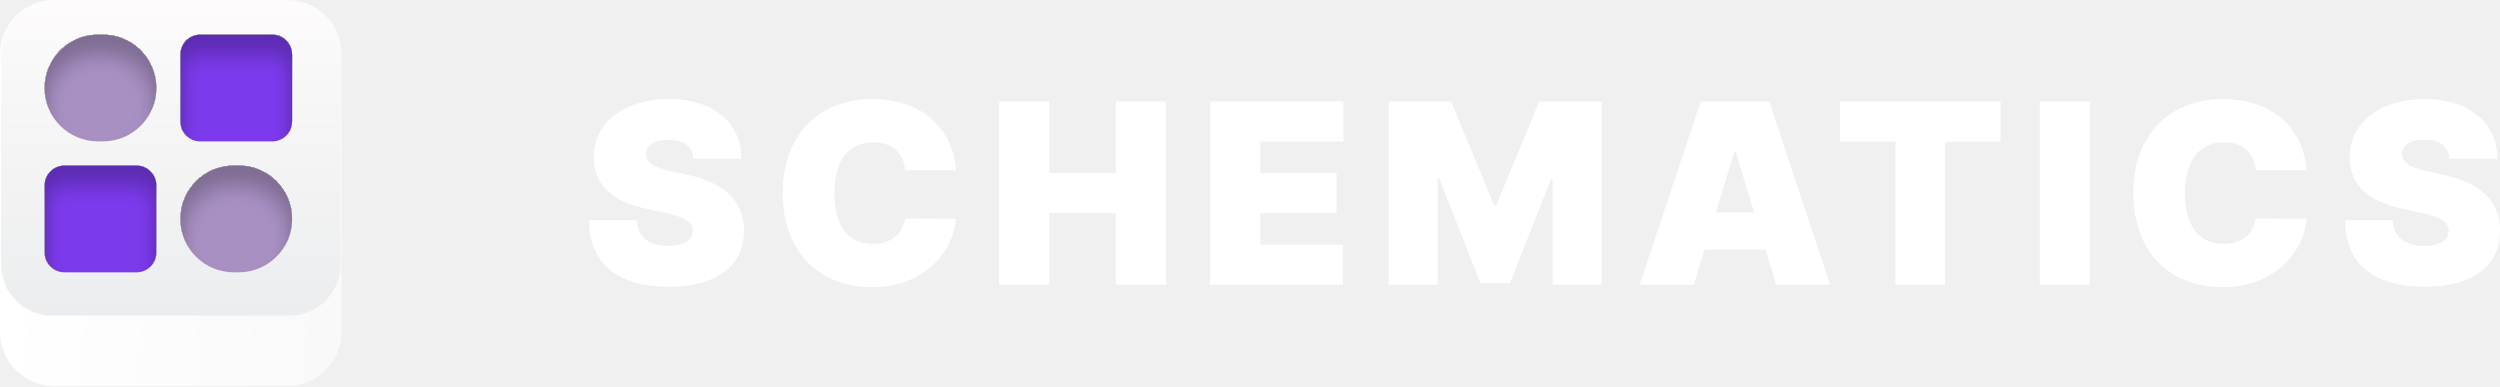
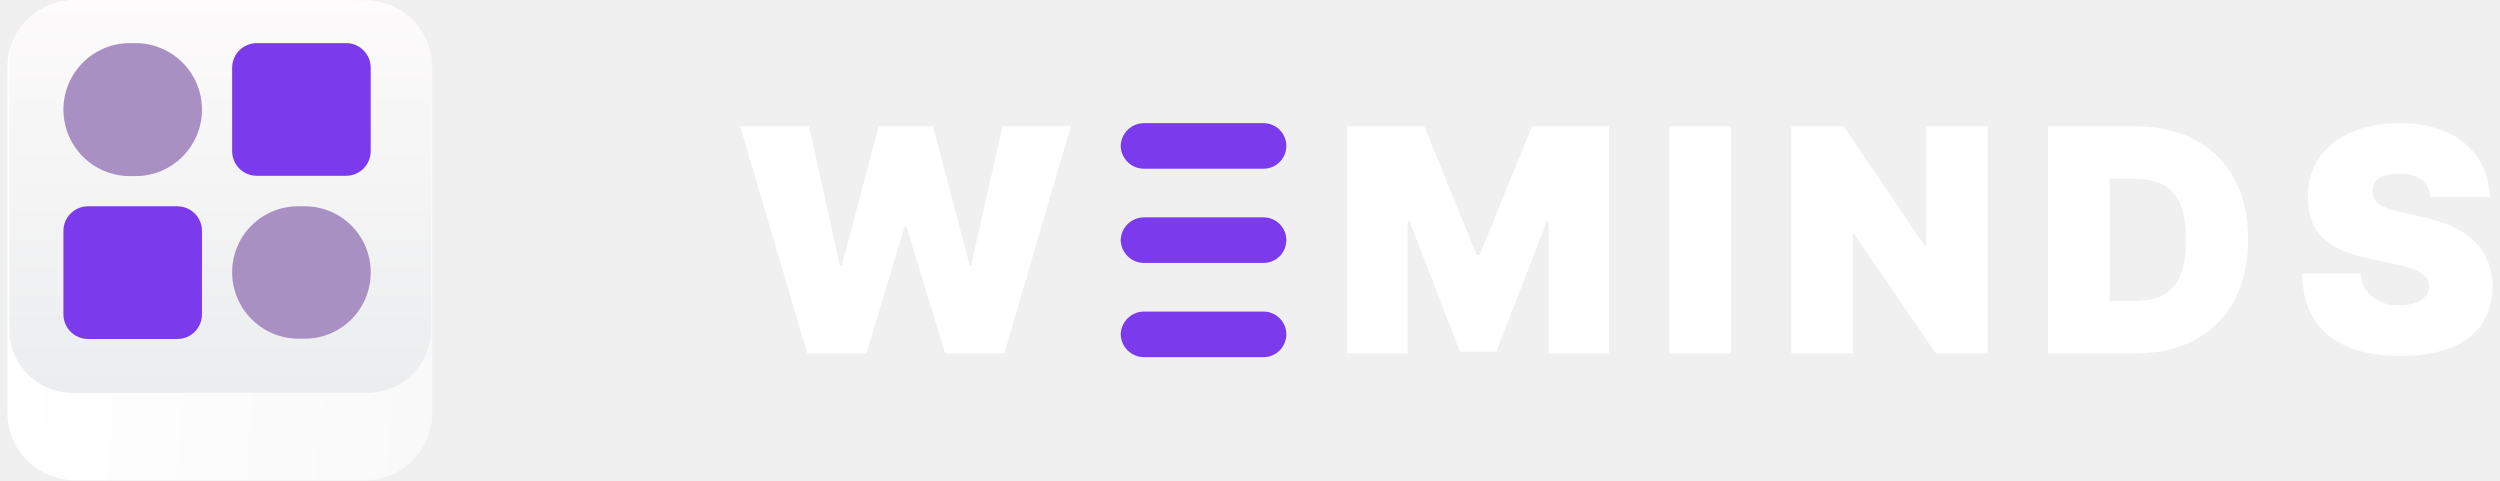
- <svg xmlns="http://www.w3.org/2000/svg" width="505" height="78" viewBox="0 0 505 78" fill="none">
-   <rect width="69" height="78" rx="11" fill="url(#paint0_linear)" />
-   <path d="M0.217 10.441C0.217 4.76 4.822 0.156 10.502 0.156H58.498C64.178 0.156 68.783 4.76 68.783 10.441V53.468C68.783 59.148 64.178 63.753 58.498 63.753H10.502C4.822 63.753 0.217 59.148 0.217 53.468V10.441Z" fill="url(#paint1_linear)" />
-   <g filter="url(#filter0_i)">
-     <rect x="9.033" y="7.013" width="22.529" height="21.549" rx="10.775" fill="#A890C3" />
-   </g>
-   <g filter="url(#filter1_i)">
-     <rect x="36.459" y="7.013" width="22.529" height="21.549" rx="4" fill="#7C3AED" />
-   </g>
-   <g filter="url(#filter2_i)">
-     <rect x="9.033" y="33.46" width="22.529" height="21.549" rx="4" fill="#7C3AED" />
-   </g>
-   <g filter="url(#filter3_i)">
-     <rect x="36.459" y="33.46" width="22.529" height="21.549" rx="10.775" fill="#A890C3" />
-   </g>
-   <path d="M140.08 32.065H149.782C149.745 24.804 144.092 20 135.047 20C126.167 20 119.894 24.732 119.948 31.776C119.93 37.555 123.978 40.77 130.598 42.179L134.318 42.973C138.475 43.876 139.898 44.906 139.934 46.586C139.898 48.41 138.22 49.692 134.974 49.692C131.09 49.692 128.792 47.886 128.628 44.49H119C119.036 53.774 125.382 57.928 135.12 57.928C144.584 57.928 150.256 53.882 150.292 46.586C150.256 40.951 146.864 36.995 138.621 35.243L135.558 34.593C132.02 33.853 130.434 32.823 130.525 31.053C130.543 29.428 131.911 28.236 135.047 28.236C138.33 28.236 139.88 29.663 140.08 32.065Z" fill="white" />
-   <path d="M193.123 34.376C192.321 25.201 185.537 20 176.128 20C166.062 20 158.111 26.646 158.111 39C158.111 51.299 165.843 58 176.128 58C187.069 58 192.613 50.487 193.123 44.202L182.838 44.129C182.328 47.29 180.067 49.259 176.347 49.259C171.405 49.259 168.542 45.791 168.542 39C168.542 32.57 171.314 28.741 176.42 28.741C180.322 28.741 182.547 31.017 182.838 34.376H193.123Z" fill="white" />
-   <path d="M201.831 57.494H211.97V43.046H225.391V57.494H235.53V20.506H225.391V34.954H211.97V20.506H201.831V57.494Z" fill="white" />
-   <path d="M244.453 57.494H271.295V49.403H254.592V43.046H269.982V34.954H254.592V28.597H271.368V20.506H244.453V57.494Z" fill="white" />
-   <path d="M280.505 20.506V57.494H290.425V35.966H290.717L299.032 57.205H305.013L313.329 36.11H313.62V57.494H323.541V20.506H310.922L302.241 41.456H301.804L293.124 20.506H280.505Z" fill="white" />
-   <path d="M342.155 57.494L344.307 50.414H356.634L358.786 57.494H369.727L357.4 20.506H343.541L331.214 57.494H342.155ZM346.604 42.901L350.324 30.692H350.616L354.336 42.901H346.604Z" fill="white" />
-   <path d="M371.647 28.597H382.88V57.494H392.873V28.597H404.106V20.506H371.647V28.597Z" fill="white" />
-   <path d="M422.169 20.506H412.03V57.494H422.169V20.506Z" fill="white" />
-   <path d="M465.948 34.376C465.146 25.201 458.362 20 448.953 20C438.887 20 430.936 26.646 430.936 39C430.936 51.299 438.668 58 448.953 58C459.894 58 465.438 50.487 465.948 44.202L455.663 44.129C455.153 47.29 452.892 49.259 449.171 49.259C444.23 49.259 441.367 45.791 441.367 39C441.367 32.57 444.139 28.741 449.244 28.741C453.147 28.741 455.372 31.017 455.663 34.376H465.948Z" fill="white" />
-   <path d="M494.788 32.065H504.489C504.453 24.804 498.8 20 489.755 20C480.874 20 474.601 24.732 474.656 31.776C474.638 37.555 478.686 40.77 485.306 42.179L489.026 42.973C493.183 43.876 494.606 44.906 494.642 46.586C494.606 48.41 492.928 49.692 489.682 49.692C485.798 49.692 483.5 47.886 483.336 44.49H473.708C473.744 53.774 480.09 57.928 489.828 57.928C499.292 57.928 504.964 53.882 505 46.586C504.964 40.951 501.572 36.995 493.329 35.243L490.266 34.593C486.728 33.853 485.142 32.823 485.233 31.053C485.251 29.428 486.619 28.236 489.755 28.236C493.038 28.236 494.588 29.663 494.788 32.065Z" fill="white" />
+ <svg xmlns="http://www.w3.org/2000/svg" id="Layer_1" data-name="Layer 1" viewBox="0 0 406 78">
  <defs>
-     <filter id="filter0_i" x="9.033" y="7.013" width="22.529" height="25.549" filterUnits="userSpaceOnUse" color-interpolation-filters="sRGB">
-       <feFlood flood-opacity="0" result="BackgroundImageFix" />
-       <feBlend mode="normal" in="SourceGraphic" in2="BackgroundImageFix" result="shape" />
-       <feColorMatrix in="SourceAlpha" type="matrix" values="0 0 0 0 0 0 0 0 0 0 0 0 0 0 0 0 0 0 127 0" result="hardAlpha" />
-       <feOffset dy="4" />
-       <feGaussianBlur stdDeviation="2" />
-       <feComposite in2="hardAlpha" operator="arithmetic" k2="-1" k3="1" />
-       <feColorMatrix type="matrix" values="0 0 0 0 0 0 0 0 0 0 0 0 0 0 0 0 0 0 0.25 0" />
-       <feBlend mode="normal" in2="shape" result="effect1_innerShadow" />
-     </filter>
-     <filter id="filter1_i" x="36.459" y="7.013" width="22.529" height="25.549" filterUnits="userSpaceOnUse" color-interpolation-filters="sRGB">
-       <feFlood flood-opacity="0" result="BackgroundImageFix" />
-       <feBlend mode="normal" in="SourceGraphic" in2="BackgroundImageFix" result="shape" />
-       <feColorMatrix in="SourceAlpha" type="matrix" values="0 0 0 0 0 0 0 0 0 0 0 0 0 0 0 0 0 0 127 0" result="hardAlpha" />
-       <feOffset dy="4" />
-       <feGaussianBlur stdDeviation="2" />
-       <feComposite in2="hardAlpha" operator="arithmetic" k2="-1" k3="1" />
-       <feColorMatrix type="matrix" values="0 0 0 0 0 0 0 0 0 0 0 0 0 0 0 0 0 0 0.25 0" />
-       <feBlend mode="normal" in2="shape" result="effect1_innerShadow" />
-     </filter>
-     <filter id="filter2_i" x="9.033" y="33.46" width="22.529" height="25.549" filterUnits="userSpaceOnUse" color-interpolation-filters="sRGB">
-       <feFlood flood-opacity="0" result="BackgroundImageFix" />
-       <feBlend mode="normal" in="SourceGraphic" in2="BackgroundImageFix" result="shape" />
-       <feColorMatrix in="SourceAlpha" type="matrix" values="0 0 0 0 0 0 0 0 0 0 0 0 0 0 0 0 0 0 127 0" result="hardAlpha" />
-       <feOffset dy="4" />
-       <feGaussianBlur stdDeviation="2" />
-       <feComposite in2="hardAlpha" operator="arithmetic" k2="-1" k3="1" />
-       <feColorMatrix type="matrix" values="0 0 0 0 0 0 0 0 0 0 0 0 0 0 0 0 0 0 0.25 0" />
-       <feBlend mode="normal" in2="shape" result="effect1_innerShadow" />
-     </filter>
-     <filter id="filter3_i" x="36.459" y="33.46" width="22.529" height="25.549" filterUnits="userSpaceOnUse" color-interpolation-filters="sRGB">
-       <feFlood flood-opacity="0" result="BackgroundImageFix" />
-       <feBlend mode="normal" in="SourceGraphic" in2="BackgroundImageFix" result="shape" />
-       <feColorMatrix in="SourceAlpha" type="matrix" values="0 0 0 0 0 0 0 0 0 0 0 0 0 0 0 0 0 0 127 0" result="hardAlpha" />
-       <feOffset dy="4" />
-       <feGaussianBlur stdDeviation="2" />
-       <feComposite in2="hardAlpha" operator="arithmetic" k2="-1" k3="1" />
-       <feColorMatrix type="matrix" values="0 0 0 0 0 0 0 0 0 0 0 0 0 0 0 0 0 0 0.25 0" />
-       <feBlend mode="normal" in2="shape" result="effect1_innerShadow" />
-     </filter>
-     <linearGradient id="paint0_linear" x1="-1.21246e-06" y1="67" x2="67.5" y2="72" gradientUnits="userSpaceOnUse">
-       <stop stop-color="white" />
-       <stop offset="1" stop-color="#F9F9F9" />
+     <style>.cls-1{fill:url(#linear-gradient);}.cls-2{fill:url(#linear-gradient-2);}.cls-3{fill:#a890c3;}.cls-4{fill:#7c3aed;}.cls-5{fill:#fff;}</style>
+     <linearGradient id="linear-gradient" x1="3.5" y1="43.39" x2="71" y2="38.39" gradientTransform="matrix(1, 0, 0, -1, 0, 80)" gradientUnits="userSpaceOnUse">
+       <stop offset="0" stop-color="#fff" />
+       <stop offset="1" stop-color="#f9f9f9" />
    </linearGradient>
-     <linearGradient id="paint1_linear" x1="34.5" y1="0.156" x2="34.5" y2="63.753" gradientUnits="userSpaceOnUse">
-       <stop stop-color="#FDFBFB" />
-       <stop offset="1" stop-color="#EBEDEE" />
+     <linearGradient id="linear-gradient-2" x1="35.75" y1="79.84" x2="35.75" y2="16.25" gradientTransform="matrix(1, 0, 0, -1, 0, 80)" gradientUnits="userSpaceOnUse">
+       <stop offset="0" stop-color="#fdfbfb" />
+       <stop offset="1" stop-color="#ebedee" />
    </linearGradient>
  </defs>
+   <rect class="cls-1" x="1.2" width="69" height="78" rx="11" />
+   <path class="cls-2" d="M1.5,10.4A10.2,10.2,0,0,1,11.7.2h48A10.3,10.3,0,0,1,70,10.4V53.5A10.3,10.3,0,0,1,59.7,63.8h-48A10.3,10.3,0,0,1,1.5,53.5Z" />
+   <path class="cls-3" d="M21.1,7H22A10.8,10.8,0,0,1,32.8,17.8h0A10.8,10.8,0,0,1,22,28.6h-.9A10.8,10.8,0,0,1,10.3,17.8h0A10.8,10.8,0,0,1,21.1,7Z" />
+   <rect class="cls-4" x="37.7" y="7" width="22.5" height="21.55" rx="4" />
+   <rect class="cls-4" x="10.3" y="33.5" width="22.5" height="21.55" rx="4" />
+   <path class="cls-3" d="M48.5,33.5h1A10.7,10.7,0,0,1,60.2,44.2h0A10.7,10.7,0,0,1,49.5,55h-1A10.8,10.8,0,0,1,37.7,44.2h0A10.7,10.7,0,0,1,48.5,33.5Z" />
+   <path class="cls-5" d="M131.1,57.4h9.6l6.2-20.6h.3l6.3,20.6h9.6l10.8-36.9H162.8l-5.1,22.7h-.2l-6-22.7h-8.8l-6,22.7h-.3l-5-22.7H120.2Z" />
+   <path class="cls-5" d="M218.8,20.5V57.4h9.8V35.9h.3l8.2,21.2H243L251.2,36h.3V57.4h9.8V20.5H248.8l-8.5,20.9h-.5l-8.5-20.9Z" />
+   <path class="cls-5" d="M281.1,20.5h-10V57.4h10Z" />
+   <path class="cls-5" d="M322.8,20.5h-10V39.8h-.3L299.4,20.5h-8.5V57.4h10V38h.2l13.3,19.4h8.4Z" />
+   <path class="cls-5" d="M346.8,57.4c11.2,0,18.3-7,18.3-18.5S358,20.5,346.6,20.5h-14V57.4Zm-4.2-8.5V29h3.5c5.8,0,8.9,2.2,8.9,9.9s-3.1,10-8.6,10Z" />
+   <path class="cls-5" d="M394.7,32h9.6c-.1-7.2-5.7-12-14.6-12s-14.9,4.7-14.9,11.7,4,9,10.5,10.4l3.7.8c4.1.9,5.5,1.9,5.5,3.6s-1.7,3.1-4.9,3.1-6.1-1.8-6.2-5.2h-9.5c0,9.2,6.3,13.4,15.9,13.4s14.9-4,15-11.3c-.1-5.6-3.4-9.6-11.6-11.3l-3-.7c-3.5-.7-5-1.7-4.9-3.5s1.3-2.8,4.4-2.8S394.5,29.6,394.7,32Z" />
+   <path class="cls-4" d="M182,23.7a3.8,3.8,0,0,1,3.7-3.7h19.5a3.7,3.7,0,0,1,3.7,3.7h0a3.7,3.7,0,0,1-3.7,3.7H185.7a3.8,3.8,0,0,1-3.7-3.7Z" />
+   <path class="cls-4" d="M182,39a3.8,3.8,0,0,1,3.7-3.7h19.5a3.7,3.7,0,0,1,3.7,3.7h0a3.7,3.7,0,0,1-3.7,3.7H185.7A3.8,3.8,0,0,1,182,39Z" />
+   <path class="cls-4" d="M182,54.3a3.8,3.8,0,0,1,3.7-3.7h19.5a3.7,3.7,0,0,1,3.7,3.7h0a3.7,3.7,0,0,1-3.7,3.7H185.7a3.8,3.8,0,0,1-3.7-3.7Z" />
</svg>
